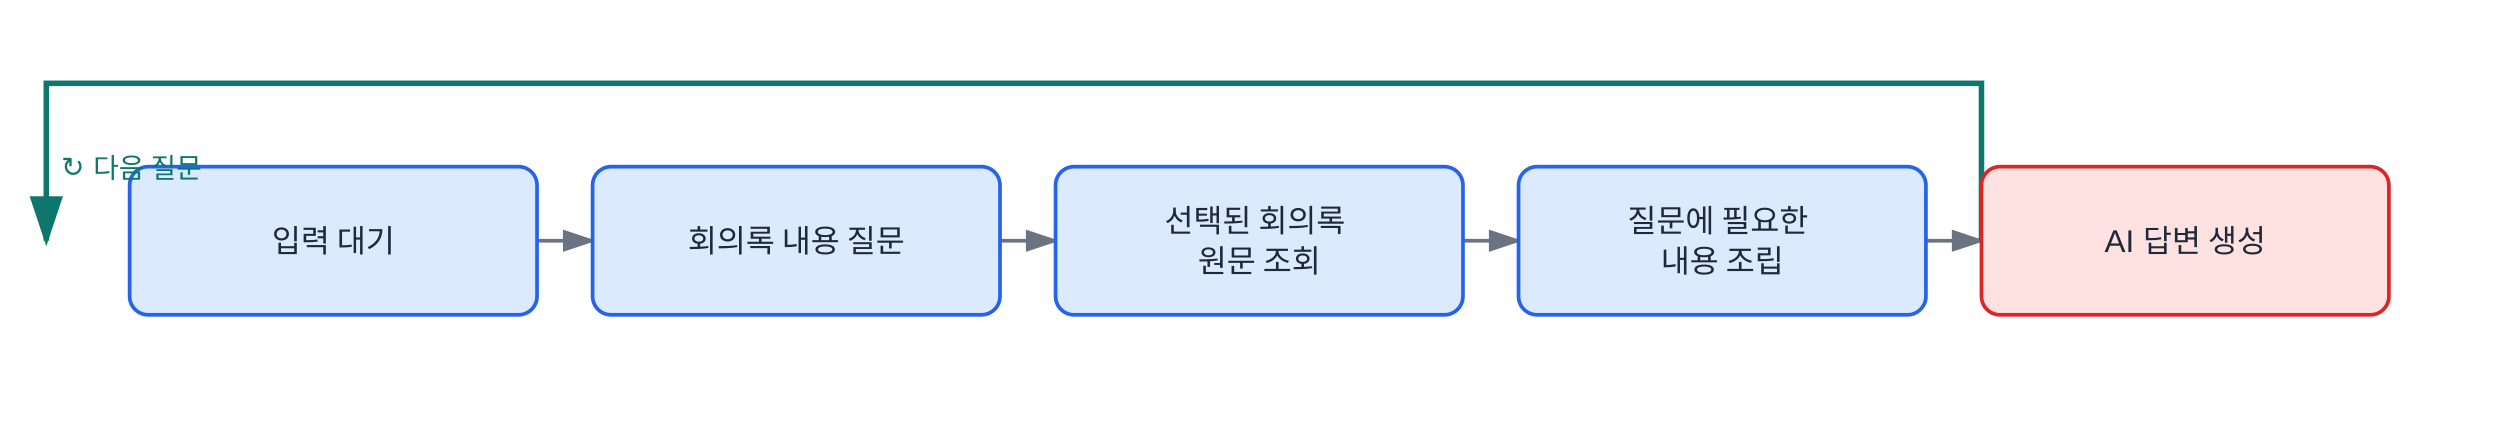
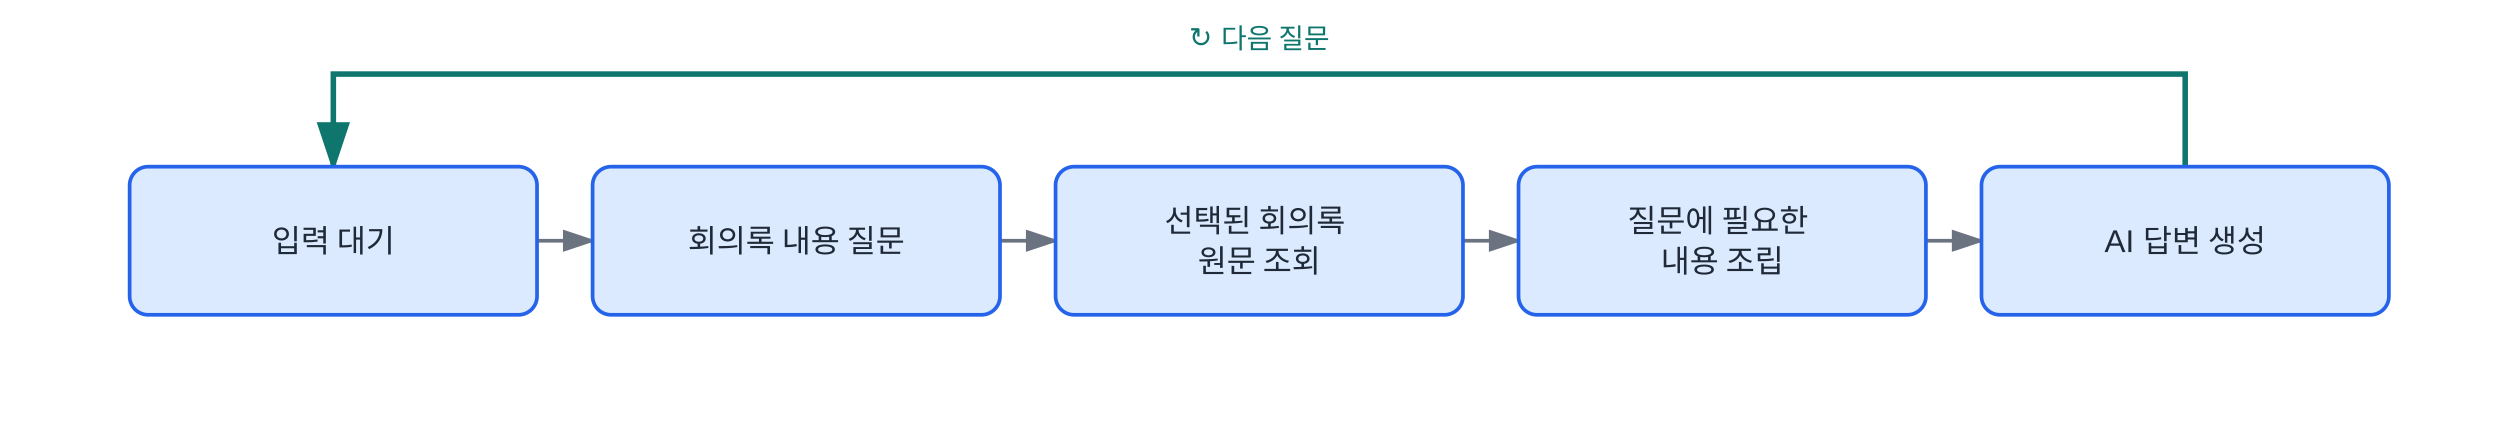
<svg xmlns="http://www.w3.org/2000/svg" width="1350" height="230" viewBox="0 0 1350 230">
  <defs>
    <marker id="a6b7280" markerWidth="10" markerHeight="10" refX="8" refY="3" orient="auto">
      <path d="M0 0L0 6L9 3z" fill="#6b7280" />
    </marker>
-     <marker id="a2563eb" markerWidth="10" markerHeight="10" refX="8" refY="3" orient="auto">
-       <path d="M0 0L0 6L9 3z" fill="#2563eb" />
-     </marker>
-     <marker id="adc2626" markerWidth="10" markerHeight="10" refX="8" refY="3" orient="auto">
-       <path d="M0 0L0 6L9 3z" fill="#dc2626" />
-     </marker>
-     <marker id="a16a34a" markerWidth="10" markerHeight="10" refX="8" refY="3" orient="auto">
-       <path d="M0 0L0 6L9 3z" fill="#16a34a" />
-     </marker>
-     <marker id="ad97706" markerWidth="10" markerHeight="10" refX="8" refY="3" orient="auto">
-       <path d="M0 0L0 6L9 3z" fill="#d97706" />
-     </marker>
-     <marker id="af97316" markerWidth="10" markerHeight="10" refX="8" refY="3" orient="auto">
-       <path d="M0 0L0 6L9 3z" fill="#f97316" />
-     </marker>
    <marker id="a0f766e" markerWidth="10" markerHeight="10" refX="8" refY="3" orient="auto">
      <path d="M0 0L0 6L9 3z" fill="#0f766e" />
-     </marker>
-     <marker id="a475569" markerWidth="10" markerHeight="10" refX="8" refY="3" orient="auto">
-       <path d="M0 0L0 6L9 3z" fill="#475569" />
-     </marker>
-     <marker id="a1f2937" markerWidth="10" markerHeight="10" refX="8" refY="3" orient="auto">
-       <path d="M0 0L0 6L9 3z" fill="#1f2937" />
    </marker>
  </defs>
  <rect width="100%" height="100%" fill="white" />
  <polyline points="290,130 320,130" fill="none" stroke="#6b7280" stroke-width="2" marker-end="url(#a6b7280)" />
  <polyline points="540,130 570,130" fill="none" stroke="#6b7280" stroke-width="2" marker-end="url(#a6b7280)" />
  <polyline points="790,130 820,130" fill="none" stroke="#6b7280" stroke-width="2" marker-end="url(#a6b7280)" />
  <polyline points="1040,130 1070,130" fill="none" stroke="#6b7280" stroke-width="2" marker-end="url(#a6b7280)" />
-   <polyline points="1070,130 1070,45 25,45 25,130" fill="none" stroke="#0f766e" stroke-width="3" marker-end="url(#a0f766e)" />
-   <rect x="70" y="90" width="220" height="80" rx="10" fill="#dbeafe" fill-opacity="1" stroke="#2563eb" stroke-width="2" />
-   <rect x="320" y="90" width="220" height="80" rx="10" fill="#dbeafe" fill-opacity="1" stroke="#2563eb" stroke-width="2" />
-   <rect x="570" y="90" width="220" height="80" rx="10" fill="#dbeafe" fill-opacity="1" stroke="#2563eb" stroke-width="2" />
-   <rect x="820" y="90" width="220" height="80" rx="10" fill="#dbeafe" fill-opacity="1" stroke="#2563eb" stroke-width="2" />
-   <rect x="1070" y="90" width="220" height="80" rx="10" fill="#fee2e2" fill-opacity="1" stroke="#dc2626" stroke-width="2" />
-   <text x="180" y="136.12" text-anchor="middle" font-family="Arial,'Noto Sans KR',sans-serif" font-size="17" fill="#1f2937">
-     <tspan x="180" dy="0">입력 대기</tspan>
-   </text>
-   <text x="430" y="136.12" text-anchor="middle" font-family="Arial,'Noto Sans KR',sans-serif" font-size="17" fill="#1f2937">
-     <tspan x="430" dy="0">회의록 내용 질문</tspan>
-   </text>
+   <polyline points="1180,90 1180,40 180,40 180,90" fill="none" stroke="#0f766e" stroke-width="3" marker-end="url(#a0f766e)" />
+   <rect x="70" y="90" width="220" height="80" rx="10" fill="#dbeafe" stroke="#2563eb" stroke-width="2" />
+   <rect x="320" y="90" width="220" height="80" rx="10" fill="#dbeafe" stroke="#2563eb" stroke-width="2" />
+   <rect x="570" y="90" width="220" height="80" rx="10" fill="#dbeafe" stroke="#2563eb" stroke-width="2" />
+   <rect x="820" y="90" width="220" height="80" rx="10" fill="#dbeafe" stroke="#2563eb" stroke-width="2" />
+   <rect x="1070" y="90" width="220" height="80" rx="10" fill="#dbeafe" stroke="#2563eb" stroke-width="2" />
+   <text x="180" y="136.12" text-anchor="middle" font-family="Arial,'Noto Sans KR',sans-serif" font-size="17" fill="#1f2937">입력 대기</text>
+   <text x="430" y="136.12" text-anchor="middle" font-family="Arial,'Noto Sans KR',sans-serif" font-size="17" fill="#1f2937">회의록 내용 질문</text>
  <text x="680" y="125.24" text-anchor="middle" font-family="Arial,'Noto Sans KR',sans-serif" font-size="17" fill="#1f2937">
-     <tspan x="680" dy="0">선택된 회의록</tspan>
+     <tspan x="680">선택된 회의록</tspan>
    <tspan x="680" dy="21.76">원문 조회</tspan>
  </text>
  <text x="930" y="125.24" text-anchor="middle" font-family="Arial,'Noto Sans KR',sans-serif" font-size="17" fill="#1f2937">
-     <tspan x="930" dy="0">질문에 필요한</tspan>
+     <tspan x="930">질문에 필요한</tspan>
    <tspan x="930" dy="21.76">내용 조립</tspan>
  </text>
-   <text x="1180" y="136.12" text-anchor="middle" font-family="Arial,'Noto Sans KR',sans-serif" font-size="17" fill="#1f2937">
-     <tspan x="1180" dy="0">AI 답변 생성</tspan>
-   </text>
-   <text x="33" y="95.4" text-anchor="start" font-family="Arial,'Noto Sans KR',sans-serif" font-size="15" fill="#0f766e">
-     <tspan x="33" dy="0">↻ 다음 질문</tspan>
-   </text>
+   <text x="1180" y="136.12" text-anchor="middle" font-family="Arial,'Noto Sans KR',sans-serif" font-size="17" fill="#1f2937">AI 답변 생성</text>
+   <text x="680" y="25.4" text-anchor="middle" font-family="Arial,'Noto Sans KR',sans-serif" font-size="15" fill="#0f766e">↻ 다음 질문</text>
</svg>
